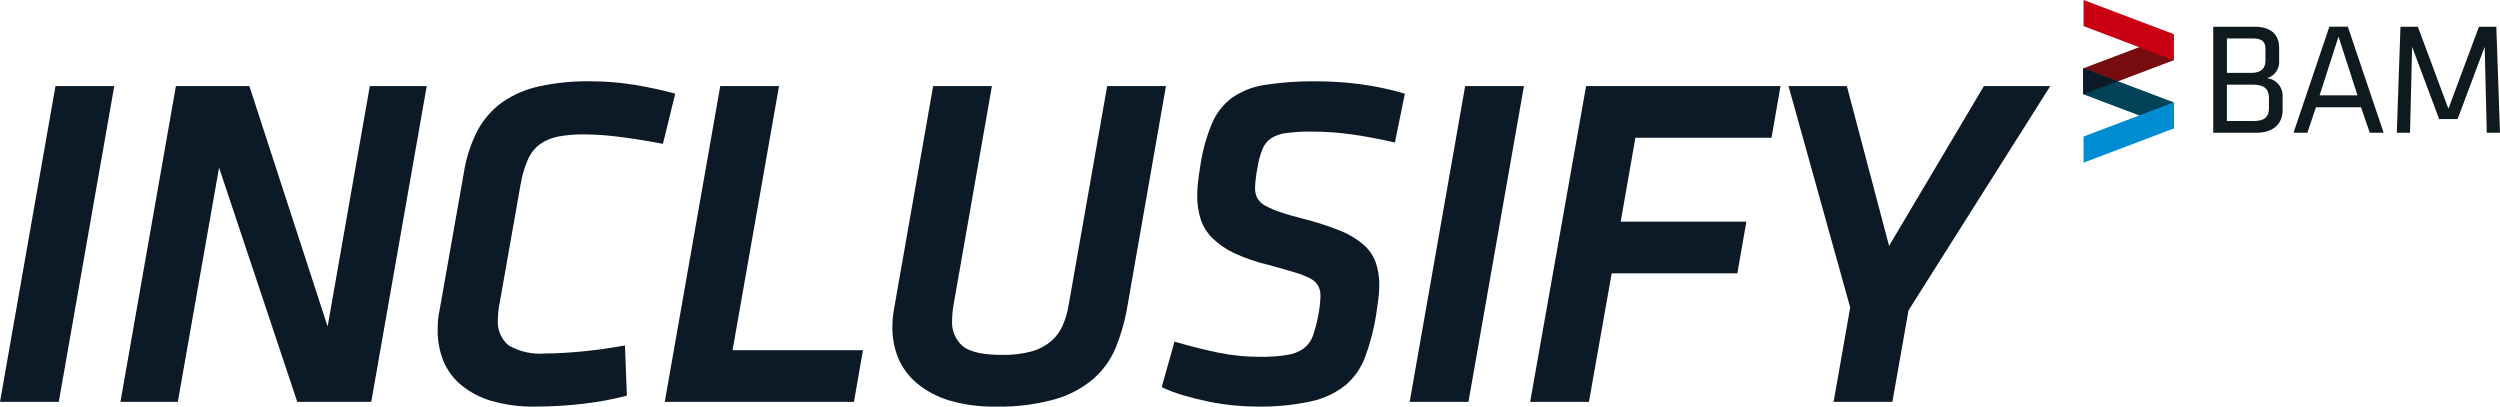
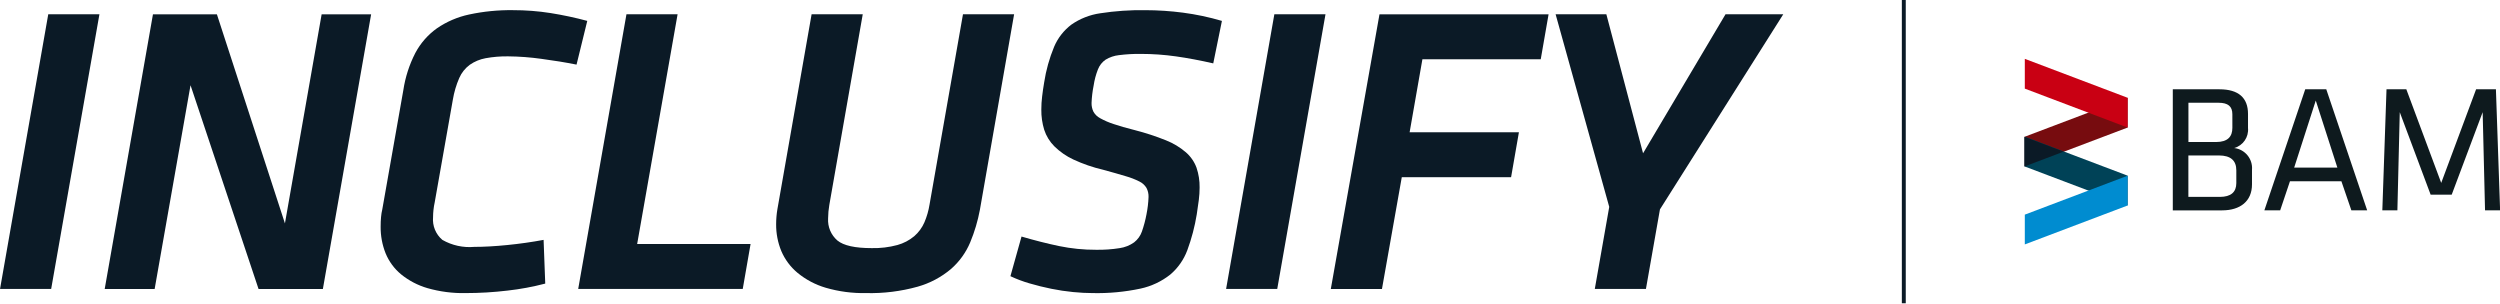
- <svg xmlns="http://www.w3.org/2000/svg" width="289.239" height="47.041" viewBox="0 0 289.239 47.041">
-   <g id="Gruppe_58" data-name="Gruppe 58" transform="translate(-74.429 -576.507)">
-     <g id="Gruppe_56" data-name="Gruppe 56" transform="translate(315.438 576.507)">
-       <path id="Pfad_87" data-name="Pfad 87" d="M354.486,592.154V579.886h4.734c1.936,0,2.892.866,2.892,2.488v1.419a1.929,1.929,0,0,1-1.4,2.044,2.052,2.052,0,0,1,1.8,2.211v1.473c0,1.712-1.2,2.635-3.038,2.635h-4.993Zm6.042-9.744c0-.793-.442-1.16-1.4-1.16H356.07v3.98h2.8c1.2,0,1.659-.552,1.659-1.437Zm.405,5.693c0-.977-.552-1.511-1.769-1.511h-3.1v4.2h3.188c1.125,0,1.677-.479,1.677-1.4Z" transform="translate(-339.434 -576.796)" fill="#0e1a1e" />
-       <path id="Pfad_88" data-name="Pfad 88" d="M375.068,592.154h-1.6l-1.013-2.948h-5.216l-.994,2.948h-1.6l4.146-12.27h2.138Zm-5.216-11.127-2.192,6.8h4.385Z" transform="translate(-340.303 -576.796)" fill="#0e1a1e" />
-       <path id="Pfad_89" data-name="Pfad 89" d="M379.485,582.206l-.24,9.948h-1.53l.424-12.268h2.007l3.539,9.488,3.537-9.488h2.007l.424,12.268h-1.53l-.24-9.948-3.131,8.364h-2.137Z" transform="translate(-341.424 -576.796)" fill="#0e1a1e" />
-       <g id="Gruppe_55" data-name="Gruppe 55">
-         <path id="Pfad_90" data-name="Pfad 90" d="M338.076,587.794v-3.022l10.43-3.95v3.022Z" transform="translate(-338.027 -576.877)" fill="#770c0f" />
-         <path id="Pfad_91" data-name="Pfad 91" d="M338.076,576.507v3.022l10.43,3.95v-3.021Z" transform="translate(-338.027 -576.507)" fill="#c90013" />
-         <path id="Pfad_92" data-name="Pfad 92" d="M338.076,588.164l10.43,3.95v-3.022l-10.43-3.95Z" transform="translate(-338.027 -577.247)" fill="#004257" />
-         <path id="Pfad_93" data-name="Pfad 93" d="M338.076,593.412v3.021l10.43-3.95v-3.022Z" transform="translate(-338.027 -577.617)" fill="#008cd0" />
-         <path id="Pfad_94" data-name="Pfad 94" d="M338.023,585.144v3.021l3.989-1.511Z" transform="translate(-338.023 -577.247)" fill="#0b1a26" />
+ <svg xmlns="http://www.w3.org/2000/svg" width="315.346" height="38.253" viewBox="0 0 315.346 38.253">
+   <g id="Gruppe_62" data-name="Gruppe 62" transform="translate(-572.359 -227.23)">
+     <g id="Gruppe_60" data-name="Gruppe 60" transform="translate(827.705 234.652)">
+       <path id="Pfad_106" data-name="Pfad 106" d="M791.34,251.675V236.408h5.887c2.407,0,3.6,1.076,3.6,3.1v1.765a2.4,2.4,0,0,1-1.741,2.545,2.551,2.551,0,0,1,2.244,2.75V248.4c0,2.132-1.489,3.28-3.778,3.28H791.34Zm7.513-12.127c0-.986-.549-1.443-1.741-1.443h-3.8v4.953h3.481c1.489,0,2.062-.688,2.062-1.789Zm.5,7.085c0-1.217-.688-1.881-2.2-1.881h-3.848v5.228h3.964c1.4,0,2.084-.6,2.084-1.741Z" transform="translate(-772.613 -232.566)" fill="#0e1a1e" />
+       <path id="Pfad_107" data-name="Pfad 107" d="M811.959,251.676h-1.994l-1.258-3.67h-6.486l-1.235,3.67h-1.994l5.155-15.27H806.8Zm-6.484-13.848-2.725,8.46H808.2Z" transform="translate(-768.714 -232.567)" fill="#0e1a1e" />
+       <path id="Pfad_108" data-name="Pfad 108" d="M811.049,239.295l-.3,12.38h-1.9l.528-15.267h2.5l4.4,11.807,4.4-11.807h2.5l.528,15.267h-1.9l-.3-12.38L817.6,249.7h-2.657Z" transform="translate(-763.692 -232.566)" fill="#0e1a1e" />
+       <g id="Gruppe_59" data-name="Gruppe 59">
+         <path id="Pfad_109" data-name="Pfad 109" d="M778.972,245.781v-3.757l12.968-4.911v3.757Z" transform="translate(-778.912 -232.203)" fill="#770c0f" />
+         <path id="Pfad_110" data-name="Pfad 110" d="M778.972,233.861v3.757l12.968,4.911v-3.757Z" transform="translate(-778.912 -233.861)" fill="#c90013" />
+         <path id="Pfad_111" data-name="Pfad 111" d="M778.972,244.126l12.968,4.911V245.28l-12.968-4.911Z" transform="translate(-778.912 -230.544)" fill="#004257" />
+         <path id="Pfad_112" data-name="Pfad 112" d="M778.972,248.536v3.757l12.968-4.911v-3.757Z" transform="translate(-778.912 -228.884)" fill="#008cd0" />
+         <path id="Pfad_113" data-name="Pfad 113" d="M778.932,240.371v3.757l4.959-1.878Z" transform="translate(-778.932 -230.545)" fill="#0b1a26" />
      </g>
    </g>
-     <g id="Gruppe_57" data-name="Gruppe 57" transform="translate(74.429 585.915)">
-       <path id="Pfad_95" data-name="Pfad 95" d="M80.848,587.4h6.8l-6.419,36.536h-6.8Z" transform="translate(-74.429 -586.848)" fill="#0b1a26" />
-       <path id="Pfad_96" data-name="Pfad 96" d="M101.079,596.833l-4.772,27.1H89.668L96.087,587.4h8.5l9.052,27.814,4.882-27.814h6.584l-6.419,36.536h-8.558Z" transform="translate(-75.735 -586.848)" fill="#0b1a26" />
-       <path id="Pfad_97" data-name="Pfad 97" d="M141.109,624.429a17.144,17.144,0,0,1-5.074-.658,9.955,9.955,0,0,1-3.511-1.838,7.132,7.132,0,0,1-2.057-2.8,9.3,9.3,0,0,1-.658-3.538c0-.475.018-.906.055-1.289a6.723,6.723,0,0,1,.165-1.016l2.8-15.854a15.968,15.968,0,0,1,1.591-4.937,9.486,9.486,0,0,1,2.88-3.292,11.974,11.974,0,0,1,4.279-1.837,26.2,26.2,0,0,1,5.842-.576,31.748,31.748,0,0,1,4.992.384,48.6,48.6,0,0,1,4.882,1.041l-1.426,5.816q-2.2-.44-4.69-.769a34.423,34.423,0,0,0-4.416-.329,15.5,15.5,0,0,0-2.99.247,5.4,5.4,0,0,0-2.112.878,4.368,4.368,0,0,0-1.4,1.756,12.34,12.34,0,0,0-.85,2.88l-2.414,13.661a8.588,8.588,0,0,0-.165,1.014,9.247,9.247,0,0,0-.055.96,3.539,3.539,0,0,0,1.234,3.018,7.268,7.268,0,0,0,4.252.932q1.92,0,4.389-.246t4.828-.686l.219,5.814a35.86,35.86,0,0,1-5.02.934A47.157,47.157,0,0,1,141.109,624.429Z" transform="translate(-79.174 -586.797)" fill="#0b1a26" />
-       <path id="Pfad_98" data-name="Pfad 98" d="M164.966,587.4h6.8l-5.376,30.557h15.086l-1.041,5.98h-21.89Z" transform="translate(-81.636 -586.848)" fill="#0b1a26" />
-       <path id="Pfad_99" data-name="Pfad 99" d="M199.307,624.481a17.933,17.933,0,0,1-5.377-.712,10.606,10.606,0,0,1-3.729-1.976,7.672,7.672,0,0,1-2.167-2.907,9.163,9.163,0,0,1-.686-3.567,12,12,0,0,1,.165-1.975l4.552-25.948h6.8l-4.444,25.345a11.184,11.184,0,0,0-.164,1.811,3.582,3.582,0,0,0,1.233,2.934q1.236,1.016,4.582,1.015a12.047,12.047,0,0,0,3.4-.411,5.994,5.994,0,0,0,2.249-1.179,5.145,5.145,0,0,0,1.343-1.839,10.107,10.107,0,0,0,.686-2.386L212.2,587.4H219l-4.553,26a21.735,21.735,0,0,1-1.289,4.333,9.7,9.7,0,0,1-2.552,3.538,11.893,11.893,0,0,1-4.443,2.359A23.516,23.516,0,0,1,199.307,624.481Z" transform="translate(-84.104 -586.848)" fill="#0b1a26" />
-       <path id="Pfad_100" data-name="Pfad 100" d="M232.344,624.429q-1.152,0-2.578-.137a27.929,27.929,0,0,1-2.908-.439q-1.481-.3-2.88-.712a17.356,17.356,0,0,1-2.551-.961l1.481-5.266q2.633.769,4.992,1.262a24.041,24.041,0,0,0,4.937.494,18.012,18.012,0,0,0,3.128-.219,4.4,4.4,0,0,0,1.919-.768,3.13,3.13,0,0,0,1.042-1.454,15.932,15.932,0,0,0,.6-2.277,14.391,14.391,0,0,0,.274-2.3,2.456,2.456,0,0,0-.274-1.207,2.256,2.256,0,0,0-.933-.85,10.3,10.3,0,0,0-1.838-.713q-1.181-.357-2.99-.85a20.162,20.162,0,0,1-3.976-1.371,9.014,9.014,0,0,1-2.524-1.755,5.531,5.531,0,0,1-1.344-2.2,8.828,8.828,0,0,1-.384-2.687,14.2,14.2,0,0,1,.11-1.729q.108-.905.274-1.892a20.508,20.508,0,0,1,1.317-4.718,7.233,7.233,0,0,1,2.3-2.963,8.97,8.97,0,0,1,3.84-1.509,35.824,35.824,0,0,1,5.98-.411,39.2,39.2,0,0,1,5.02.328,34.2,34.2,0,0,1,5.184,1.1l-1.152,5.65q-2.633-.6-4.965-.933a33.127,33.127,0,0,0-4.636-.329,21.036,21.036,0,0,0-2.935.165,4.338,4.338,0,0,0-1.783.6,2.805,2.805,0,0,0-1.015,1.289,9.819,9.819,0,0,0-.576,2.167,14.305,14.305,0,0,0-.274,2.3,2.544,2.544,0,0,0,.246,1.151,2.195,2.195,0,0,0,.9.878,9.922,9.922,0,0,0,1.777.768q1.119.385,2.868.824a32.738,32.738,0,0,1,4.1,1.343,9.344,9.344,0,0,1,2.65,1.592,4.983,4.983,0,0,1,1.422,2.057,7.845,7.845,0,0,1,.41,2.633,13.283,13.283,0,0,1-.11,1.645q-.111.879-.274,1.92a25.6,25.6,0,0,1-1.258,4.774,7.833,7.833,0,0,1-2.267,3.237,9.656,9.656,0,0,1-3.962,1.865A27.688,27.688,0,0,1,232.344,624.429Z" transform="translate(-87.024 -586.797)" fill="#0b1a26" />
-       <path id="Pfad_101" data-name="Pfad 101" d="M259.225,587.4h6.8l-6.419,36.536h-6.8Z" transform="translate(-89.713 -586.848)" fill="#0b1a26" />
-       <path id="Pfad_102" data-name="Pfad 102" d="M278.524,603.086h14.539l-1.043,5.981H277.483l-2.633,14.866h-6.8l6.473-36.536h22.493l-1.043,5.98H280.226Z" transform="translate(-91.018 -586.848)" fill="#0b1a26" />
-       <path id="Pfad_103" data-name="Pfad 103" d="M312.76,623.932h-6.8l1.92-10.917L300.745,587.4h6.749l4.882,18.488L323.348,587.4h7.68l-16.4,25.948Z" transform="translate(-93.82 -586.848)" fill="#0b1a26" />
+     <g id="Gruppe_61" data-name="Gruppe 61" transform="translate(572.359 228.512)">
+       <path id="Pfad_114" data-name="Pfad 114" d="M578.445,228.684H584.9l-6.087,34.646h-6.45Z" transform="translate(-572.359 -228.163)" fill="#0b1a26" />
+       <path id="Pfad_115" data-name="Pfad 115" d="M593.833,237.631l-4.526,25.7h-6.3l6.087-34.646h8.064l8.583,26.375,4.63-26.375h6.243l-6.087,34.646h-8.115Z" transform="translate(-569.8 -228.163)" fill="#0b1a26" />
+       <path id="Pfad_116" data-name="Pfad 116" d="M621.791,263.951a16.269,16.269,0,0,1-4.812-.624,9.473,9.473,0,0,1-3.329-1.742,6.782,6.782,0,0,1-1.952-2.653,8.837,8.837,0,0,1-.624-3.356q0-.675.052-1.223a6.418,6.418,0,0,1,.156-.962l2.653-15.034a15.178,15.178,0,0,1,1.508-4.682,8.988,8.988,0,0,1,2.732-3.122,11.346,11.346,0,0,1,4.058-1.742,24.813,24.813,0,0,1,5.54-.547,30.214,30.214,0,0,1,4.734.365,45.98,45.98,0,0,1,4.63.988l-1.353,5.514q-2.08-.415-4.447-.728a32.428,32.428,0,0,0-4.187-.313,14.694,14.694,0,0,0-2.836.234,5.111,5.111,0,0,0-2,.832,4.134,4.134,0,0,0-1.326,1.666,11.654,11.654,0,0,0-.806,2.73l-2.289,12.954a8.589,8.589,0,0,0-.156.962,8.734,8.734,0,0,0-.052.91,3.355,3.355,0,0,0,1.171,2.861,6.887,6.887,0,0,0,4.032.884q1.819,0,4.162-.233t4.578-.651l.208,5.514a33.493,33.493,0,0,1-4.761.884A44.641,44.641,0,0,1,621.791,263.951Z" transform="translate(-563.06 -228.264)" fill="#0b1a26" />
+       <path id="Pfad_117" data-name="Pfad 117" d="M637.253,228.684h6.45l-5.1,28.976h14.306l-.988,5.67H631.166Z" transform="translate(-558.233 -228.163)" fill="#0b1a26" />
+       <path id="Pfad_118" data-name="Pfad 118" d="M662.641,263.85a16.981,16.981,0,0,1-5.1-.676,10.072,10.072,0,0,1-3.538-1.873,7.29,7.29,0,0,1-2.055-2.757,8.694,8.694,0,0,1-.65-3.382,11.374,11.374,0,0,1,.156-1.873l4.317-24.606h6.451l-4.214,24.034a10.5,10.5,0,0,0-.156,1.716,3.4,3.4,0,0,0,1.171,2.783q1.17.964,4.344.962a11.429,11.429,0,0,0,3.224-.389,5.664,5.664,0,0,0,2.133-1.119A4.88,4.88,0,0,0,670,254.929a9.6,9.6,0,0,0,.651-2.263l4.214-23.982h6.45L677,253.342a20.52,20.52,0,0,1-1.223,4.11,9.163,9.163,0,0,1-2.418,3.355,11.272,11.272,0,0,1-4.214,2.237A22.312,22.312,0,0,1,662.641,263.85Z" transform="translate(-553.397 -228.163)" fill="#0b1a26" />
+       <path id="Pfad_119" data-name="Pfad 119" d="M685.478,263.951q-1.092,0-2.444-.13a26.709,26.709,0,0,1-2.757-.415q-1.406-.286-2.732-.676a16.479,16.479,0,0,1-2.418-.91l1.4-5q2.5.731,4.734,1.2a22.777,22.777,0,0,0,4.683.469,17.122,17.122,0,0,0,2.964-.208,4.17,4.17,0,0,0,1.822-.728,2.969,2.969,0,0,0,.987-1.379,15.082,15.082,0,0,0,.573-2.158,13.654,13.654,0,0,0,.26-2.185,2.328,2.328,0,0,0-.26-1.145,2.132,2.132,0,0,0-.884-.806,9.651,9.651,0,0,0-1.744-.676q-1.118-.339-2.834-.807a19.182,19.182,0,0,1-3.771-1.3,8.562,8.562,0,0,1-2.394-1.664,5.255,5.255,0,0,1-1.275-2.081,8.374,8.374,0,0,1-.363-2.55,13.38,13.38,0,0,1,.1-1.638q.1-.858.259-1.795a19.478,19.478,0,0,1,1.249-4.473,6.864,6.864,0,0,1,2.185-2.81,8.477,8.477,0,0,1,3.641-1.43,33.924,33.924,0,0,1,5.67-.391,37.126,37.126,0,0,1,4.76.313,32.288,32.288,0,0,1,4.916,1.041l-1.093,5.358q-2.5-.571-4.708-.884a31.375,31.375,0,0,0-4.4-.311,19.95,19.95,0,0,0-2.783.155,4.117,4.117,0,0,0-1.692.573,2.659,2.659,0,0,0-.962,1.222,9.339,9.339,0,0,0-.546,2.055,13.671,13.671,0,0,0-.26,2.185,2.411,2.411,0,0,0,.233,1.093,2.089,2.089,0,0,0,.856.832,9.4,9.4,0,0,0,1.684.728q1.062.365,2.721.781a31.326,31.326,0,0,1,3.887,1.274,8.873,8.873,0,0,1,2.513,1.509,4.737,4.737,0,0,1,1.348,1.951,7.45,7.45,0,0,1,.388,2.5,12.567,12.567,0,0,1-.1,1.56q-.1.833-.26,1.822a24.244,24.244,0,0,1-1.192,4.526,7.421,7.421,0,0,1-2.151,3.069,9.155,9.155,0,0,1-3.756,1.769A26.254,26.254,0,0,1,685.478,263.951Z" transform="translate(-547.674 -228.264)" fill="#0b1a26" />
+       <path id="Pfad_120" data-name="Pfad 120" d="M703.149,228.684H709.6l-6.087,34.646h-6.45Z" transform="translate(-542.405 -228.163)" fill="#0b1a26" />
+       <path id="Pfad_121" data-name="Pfad 121" d="M717.654,243.561H731.44l-.988,5.671H716.665l-2.5,14.1h-6.452l6.139-34.646h21.329l-.988,5.67H719.266Z" transform="translate(-539.846 -228.163)" fill="#0b1a26" />
+       <path id="Pfad_122" data-name="Pfad 122" d="M741.97,263.33h-6.45l1.821-10.352-6.763-24.294h6.4l4.63,17.531,10.4-17.531h7.284L743.739,253.29Z" transform="translate(-534.355 -228.163)" fill="#0b1a26" />
    </g>
+     <rect id="Rechteck_427" data-name="Rechteck 427" width="0.494" height="38.253" transform="translate(812.254 227.23)" fill="#0b1a26" />
  </g>
</svg>
